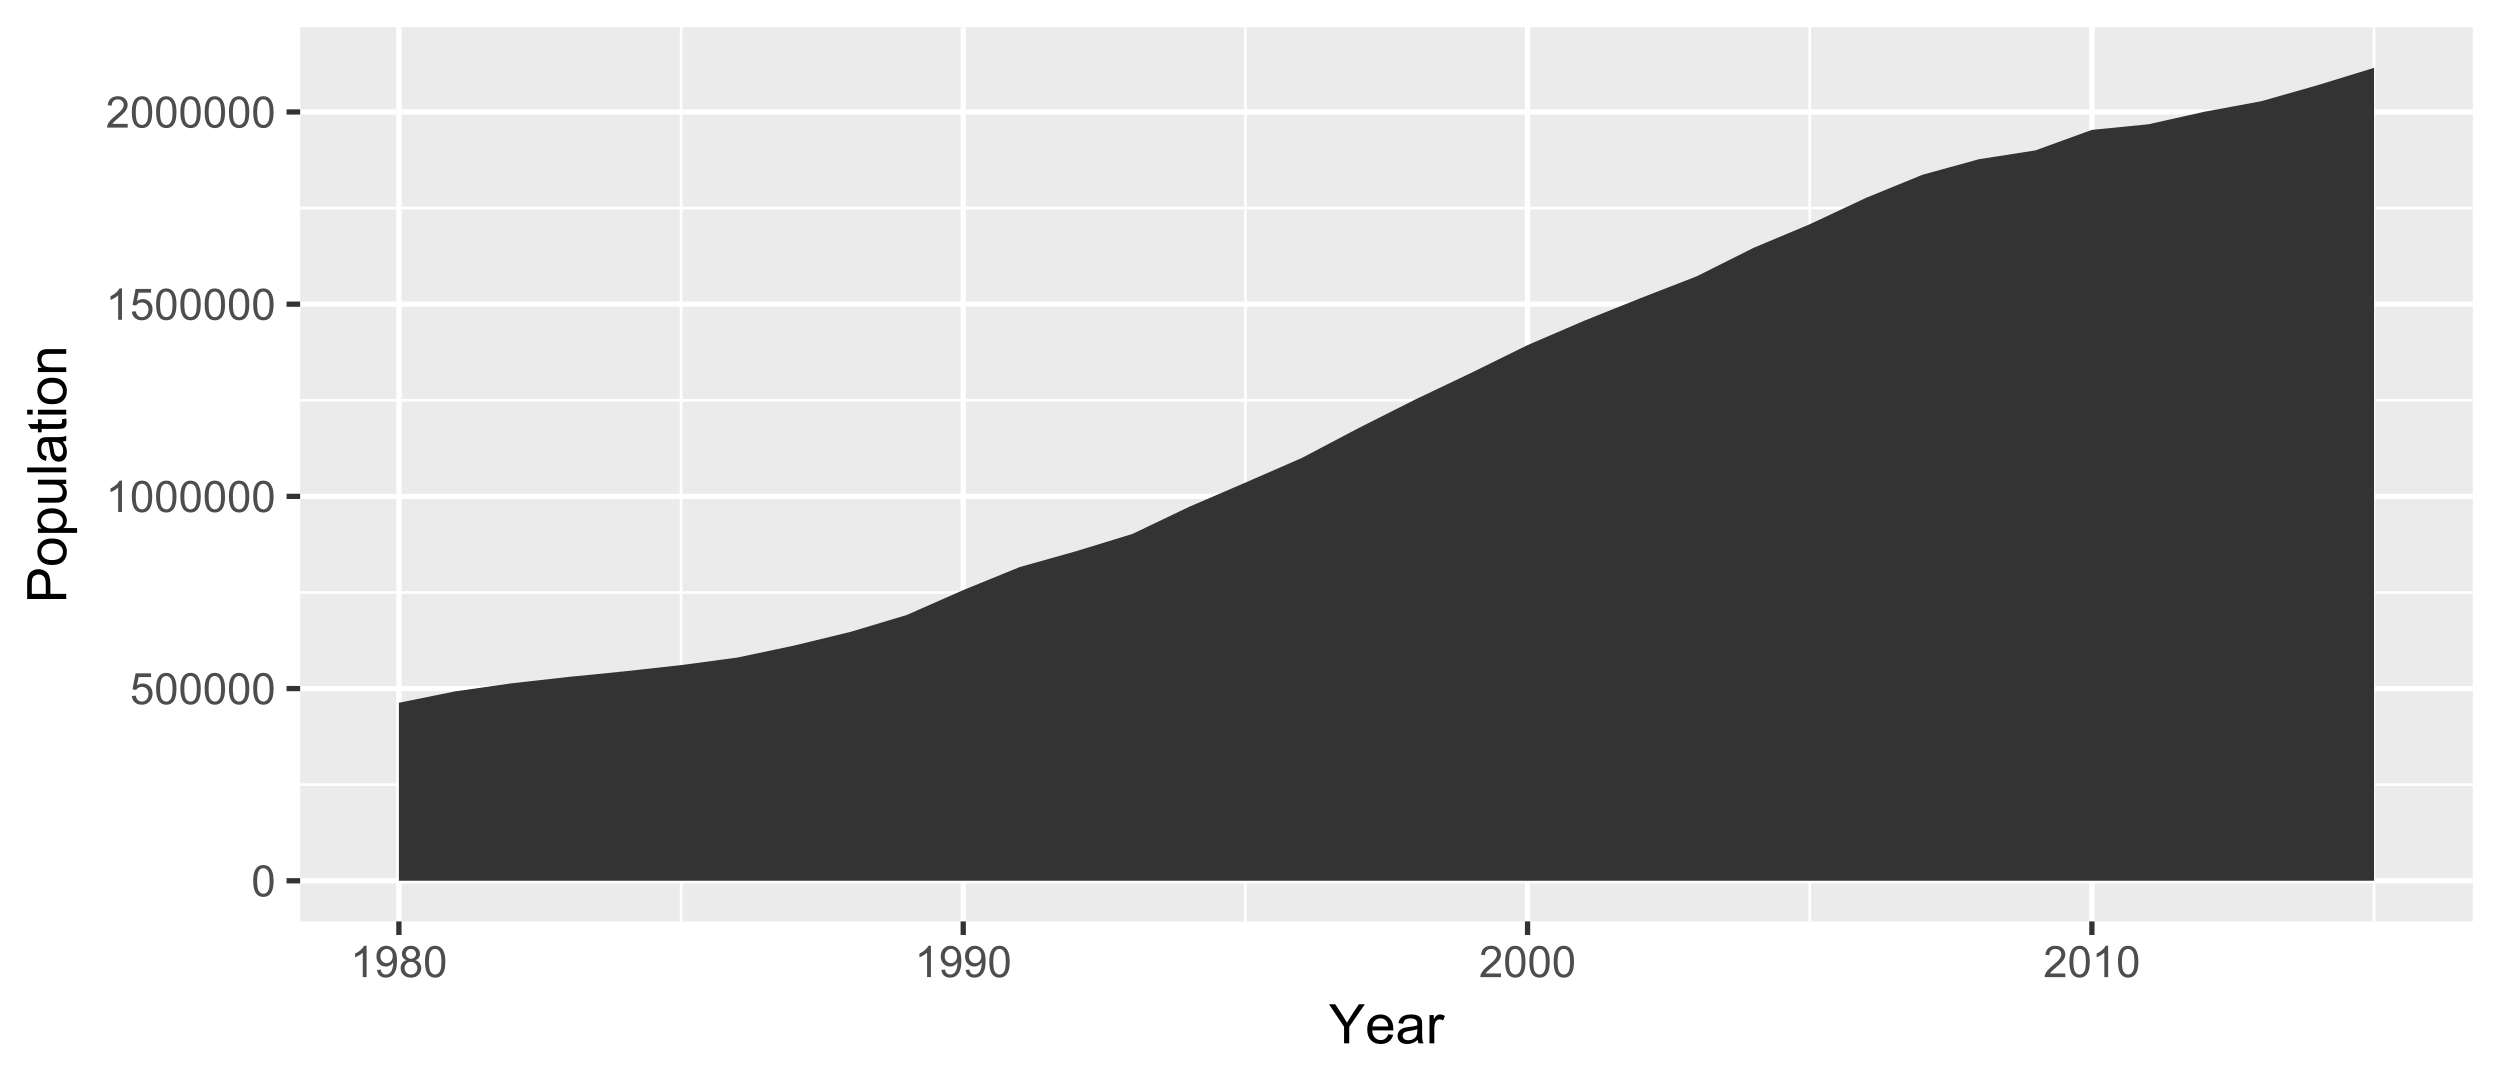
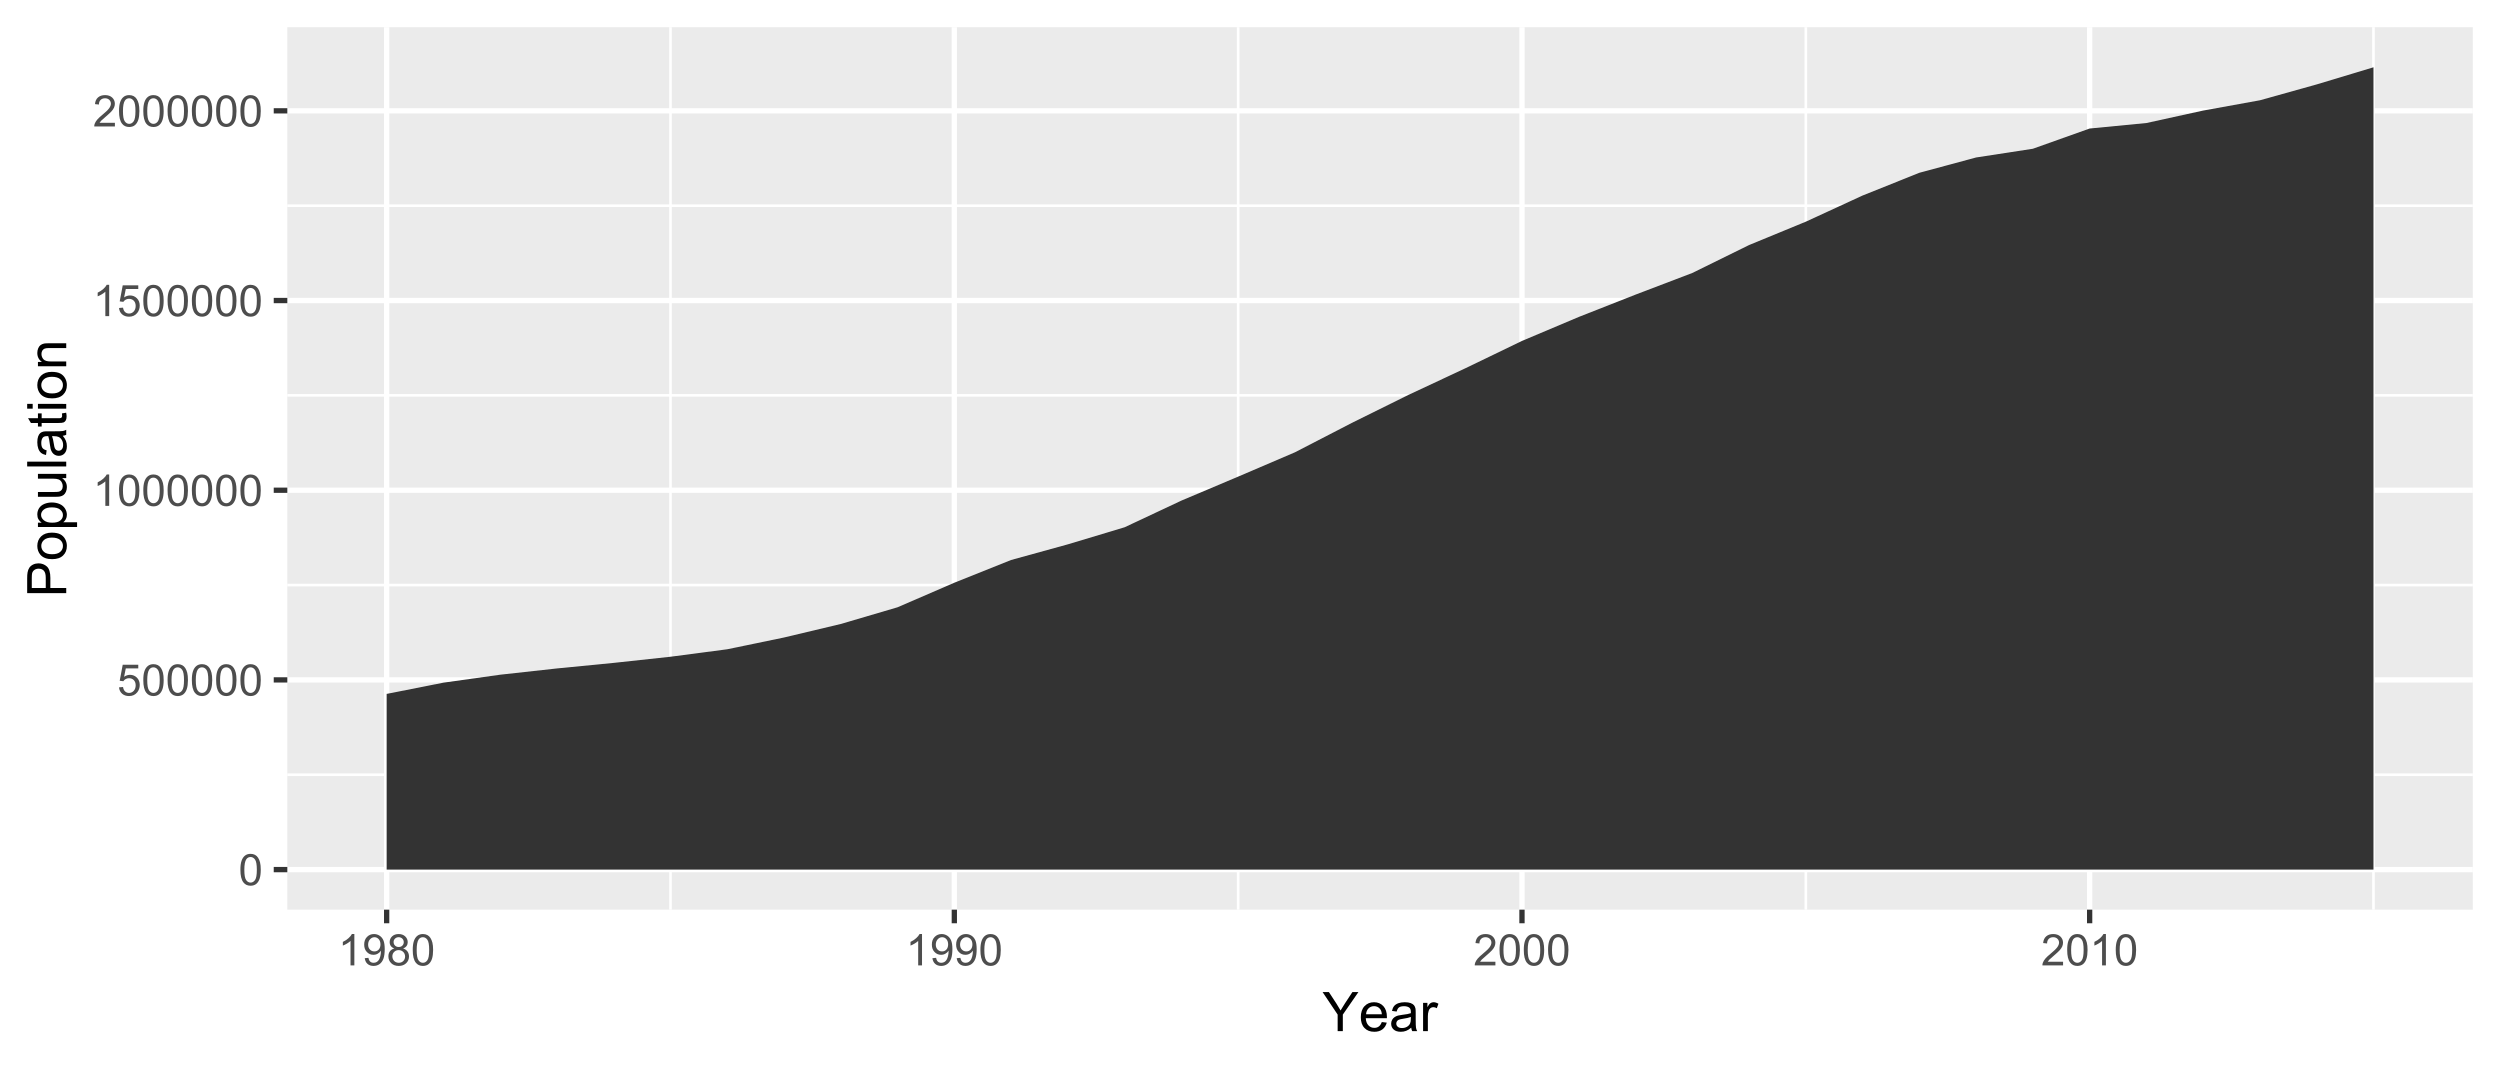
<svg xmlns="http://www.w3.org/2000/svg" xmlns:xlink="http://www.w3.org/1999/xlink" width="504pt" height="216pt" viewBox="0 0 504 216" version="1.1">
  <defs>
    <g>
      <symbol overflow="visible" id="glyph0-0">
+         <path style="stroke:none;" d="M 1.102 0 L 1.102 -5.5 L 5.5 -5.5 L 5.5 0 Z M 1.238 -0.137 L 5.363 -0.137 L 5.363 -5.363 L 1.238 -5.363 Z M 1.238 -0.137 " />
+       </symbol>
+       <symbol overflow="visible" id="glyph0-1">
        <path style="stroke:none;" d="M 0.367 -3.105 C 0.363 -3.848 0.438 -4.445 0.594 -4.902 C 0.742 -5.355 0.973 -5.707 1.277 -5.953 C 1.578 -6.199 1.957 -6.32 2.418 -6.324 C 2.754 -6.32 3.051 -6.254 3.309 -6.121 C 3.562 -5.984 3.773 -5.789 3.938 -5.531 C 4.102 -5.273 4.23 -4.961 4.328 -4.594 C 4.422 -4.227 4.469 -3.73 4.473 -3.105 C 4.469 -2.367 4.395 -1.77 4.242 -1.316 C 4.09 -0.859 3.863 -0.508 3.562 -0.262 C 3.258 -0.016 2.875 0.105 2.418 0.109 C 1.809 0.105 1.332 -0.109 0.988 -0.547 C 0.57 -1.066 0.363 -1.922 0.367 -3.105 Z M 1.16 -3.105 C 1.16 -2.07 1.281 -1.379 1.523 -1.039 C 1.766 -0.695 2.062 -0.527 2.418 -0.527 C 2.773 -0.527 3.074 -0.699 3.316 -1.043 C 3.559 -1.387 3.68 -2.074 3.68 -3.105 C 3.68 -4.145 3.559 -4.832 3.316 -5.172 C 3.074 -5.512 2.77 -5.684 2.41 -5.684 C 2.051 -5.684 1.77 -5.531 1.559 -5.234 C 1.293 -4.844 1.16 -4.137 1.16 -3.105 Z M 1.16 -3.105 " />
      </symbol>
-       <symbol overflow="visible" id="glyph0-1">
+       <symbol overflow="visible" id="glyph0-2">
        <path style="stroke:none;" d="M 0.367 -1.648 L 1.176 -1.719 C 1.234 -1.32 1.375 -1.023 1.594 -0.824 C 1.812 -0.625 2.078 -0.527 2.391 -0.527 C 2.762 -0.527 3.074 -0.668 3.336 -0.949 C 3.59 -1.23 3.719 -1.602 3.723 -2.066 C 3.719 -2.504 3.594 -2.852 3.348 -3.109 C 3.098 -3.363 2.773 -3.492 2.375 -3.492 C 2.125 -3.492 1.902 -3.434 1.703 -3.32 C 1.5 -3.207 1.344 -3.062 1.23 -2.883 L 0.504 -2.977 L 1.113 -6.215 L 4.246 -6.215 L 4.246 -5.473 L 1.73 -5.473 L 1.391 -3.781 C 1.766 -4.039 2.164 -4.172 2.582 -4.176 C 3.129 -4.172 3.594 -3.98 3.973 -3.605 C 4.352 -3.223 4.539 -2.734 4.543 -2.137 C 4.539 -1.562 4.375 -1.07 4.043 -0.656 C 3.637 -0.148 3.086 0.105 2.391 0.109 C 1.816 0.105 1.348 -0.051 0.984 -0.371 C 0.621 -0.691 0.414 -1.117 0.367 -1.648 Z M 0.367 -1.648 " />
      </symbol>
-       <symbol overflow="visible" id="glyph0-2">
+       <symbol overflow="visible" id="glyph0-3">
        <path style="stroke:none;" d="M 3.277 0 L 2.504 0 L 2.504 -4.93 C 2.316 -4.75 2.074 -4.574 1.773 -4.395 C 1.469 -4.215 1.195 -4.082 0.957 -3.996 L 0.957 -4.742 C 1.387 -4.941 1.766 -5.188 2.09 -5.48 C 2.414 -5.77 2.645 -6.051 2.781 -6.324 L 3.277 -6.324 Z M 3.277 0 " />
      </symbol>
-       <symbol overflow="visible" id="glyph0-3">
+       <symbol overflow="visible" id="glyph0-4">
        <path style="stroke:none;" d="M 4.43 -0.742 L 4.43 0 L 0.266 0 C 0.258 -0.188 0.289 -0.367 0.355 -0.539 C 0.461 -0.82 0.629 -1.098 0.863 -1.375 C 1.094 -1.648 1.434 -1.965 1.879 -2.328 C 2.562 -2.887 3.023 -3.332 3.266 -3.664 C 3.5 -3.988 3.621 -4.301 3.625 -4.594 C 3.621 -4.898 3.512 -5.156 3.297 -5.367 C 3.074 -5.578 2.789 -5.684 2.441 -5.684 C 2.066 -5.684 1.77 -5.57 1.547 -5.348 C 1.32 -5.125 1.207 -4.816 1.207 -4.422 L 0.414 -4.504 C 0.465 -5.094 0.668 -5.543 1.027 -5.855 C 1.379 -6.164 1.855 -6.32 2.457 -6.324 C 3.059 -6.32 3.539 -6.152 3.891 -5.82 C 4.242 -5.484 4.418 -5.07 4.422 -4.578 C 4.418 -4.32 4.367 -4.074 4.266 -3.832 C 4.164 -3.59 3.992 -3.332 3.754 -3.062 C 3.512 -2.793 3.113 -2.426 2.562 -1.957 C 2.094 -1.566 1.797 -1.301 1.664 -1.16 C 1.531 -1.02 1.422 -0.879 1.34 -0.742 Z M 4.43 -0.742 " />
      </symbol>
-       <symbol overflow="visible" id="glyph0-4">
+       <symbol overflow="visible" id="glyph0-5">
        <path style="stroke:none;" d="M 0.48 -1.457 L 1.227 -1.527 C 1.285 -1.172 1.406 -0.918 1.586 -0.762 C 1.762 -0.605 1.988 -0.527 2.27 -0.527 C 2.504 -0.527 2.715 -0.582 2.895 -0.691 C 3.074 -0.801 3.219 -0.945 3.336 -1.129 C 3.445 -1.309 3.543 -1.555 3.621 -1.863 C 3.699 -2.172 3.738 -2.484 3.738 -2.809 C 3.738 -2.84 3.734 -2.895 3.734 -2.965 C 3.578 -2.715 3.367 -2.512 3.102 -2.363 C 2.828 -2.207 2.539 -2.133 2.23 -2.137 C 1.707 -2.133 1.266 -2.32 0.906 -2.703 C 0.543 -3.078 0.363 -3.578 0.367 -4.199 C 0.363 -4.836 0.551 -5.348 0.93 -5.738 C 1.305 -6.125 1.777 -6.32 2.348 -6.324 C 2.754 -6.32 3.129 -6.211 3.469 -5.992 C 3.809 -5.77 4.066 -5.457 4.242 -5.051 C 4.418 -4.641 4.504 -4.047 4.508 -3.277 C 4.504 -2.469 4.418 -1.828 4.246 -1.355 C 4.07 -0.875 3.809 -0.512 3.465 -0.266 C 3.117 -0.016 2.715 0.105 2.25 0.109 C 1.758 0.105 1.355 -0.027 1.043 -0.301 C 0.73 -0.574 0.543 -0.961 0.48 -1.457 Z M 3.648 -4.238 C 3.645 -4.676 3.527 -5.027 3.293 -5.293 C 3.055 -5.551 2.77 -5.684 2.441 -5.684 C 2.094 -5.684 1.793 -5.543 1.543 -5.262 C 1.285 -4.98 1.16 -4.617 1.16 -4.172 C 1.16 -3.77 1.281 -3.441 1.523 -3.195 C 1.766 -2.941 2.062 -2.816 2.418 -2.82 C 2.773 -2.816 3.066 -2.941 3.301 -3.195 C 3.527 -3.441 3.645 -3.789 3.648 -4.238 Z M 3.648 -4.238 " />
      </symbol>
-       <symbol overflow="visible" id="glyph0-5">
+       <symbol overflow="visible" id="glyph0-6">
        <path style="stroke:none;" d="M 1.555 -3.418 C 1.23 -3.531 0.992 -3.699 0.84 -3.918 C 0.684 -4.133 0.609 -4.395 0.609 -4.699 C 0.609 -5.156 0.773 -5.539 1.102 -5.855 C 1.43 -6.164 1.867 -6.32 2.418 -6.324 C 2.969 -6.32 3.41 -6.16 3.746 -5.844 C 4.078 -5.523 4.246 -5.137 4.25 -4.68 C 4.246 -4.387 4.172 -4.133 4.02 -3.918 C 3.863 -3.699 3.629 -3.531 3.32 -3.418 C 3.707 -3.285 4 -3.082 4.203 -2.805 C 4.402 -2.52 4.504 -2.184 4.508 -1.801 C 4.504 -1.258 4.312 -0.805 3.934 -0.441 C 3.551 -0.074 3.051 0.105 2.434 0.109 C 1.809 0.105 1.309 -0.074 0.926 -0.441 C 0.543 -0.809 0.352 -1.27 0.355 -1.82 C 0.352 -2.23 0.457 -2.574 0.668 -2.852 C 0.875 -3.125 1.168 -3.312 1.555 -3.418 Z M 1.402 -4.727 C 1.398 -4.426 1.496 -4.184 1.688 -3.996 C 1.879 -3.805 2.129 -3.707 2.438 -3.711 C 2.734 -3.707 2.977 -3.801 3.168 -3.992 C 3.355 -4.176 3.449 -4.406 3.453 -4.684 C 3.449 -4.965 3.352 -5.203 3.16 -5.398 C 2.961 -5.586 2.719 -5.684 2.43 -5.688 C 2.129 -5.684 1.883 -5.59 1.691 -5.402 C 1.496 -5.215 1.398 -4.988 1.402 -4.727 Z M 1.152 -1.816 C 1.148 -1.598 1.199 -1.383 1.309 -1.176 C 1.41 -0.969 1.566 -0.809 1.773 -0.695 C 1.98 -0.582 2.203 -0.527 2.441 -0.527 C 2.809 -0.527 3.113 -0.645 3.355 -0.883 C 3.594 -1.121 3.715 -1.426 3.719 -1.793 C 3.715 -2.164 3.59 -2.469 3.344 -2.715 C 3.094 -2.957 2.785 -3.082 2.414 -3.082 C 2.051 -3.082 1.75 -2.961 1.512 -2.719 C 1.27 -2.477 1.148 -2.176 1.152 -1.816 Z M 1.152 -1.816 " />
      </symbol>
      <symbol overflow="visible" id="glyph1-0">
+         <path style="stroke:none;" d="M 1.375 0 L 1.375 -6.875 L 6.875 -6.875 L 6.875 0 Z M 1.547 -0.172 L 6.703 -0.172 L 6.703 -6.703 L 1.547 -6.703 Z M 1.547 -0.172 " />
+       </symbol>
+       <symbol overflow="visible" id="glyph1-1">
        <path style="stroke:none;" d="M 3.066 0 L 3.066 -3.336 L 0.031 -7.875 L 1.301 -7.875 L 2.852 -5.5 C 3.137 -5.055 3.402 -4.609 3.652 -4.168 C 3.887 -4.574 4.176 -5.039 4.512 -5.559 L 6.039 -7.875 L 7.25 -7.875 L 4.109 -3.336 L 4.109 0 Z M 3.066 0 " />
      </symbol>
-       <symbol overflow="visible" id="glyph1-1">
+       <symbol overflow="visible" id="glyph1-2">
        <path style="stroke:none;" d="M 4.629 -1.836 L 5.629 -1.715 C 5.469 -1.125 5.176 -0.672 4.75 -0.352 C 4.324 -0.031 3.781 0.129 3.121 0.129 C 2.281 0.129 1.617 -0.125 1.133 -0.641 C 0.641 -1.152 0.398 -1.875 0.402 -2.805 C 0.398 -3.762 0.645 -4.504 1.145 -5.035 C 1.637 -5.562 2.277 -5.828 3.066 -5.832 C 3.824 -5.828 4.449 -5.57 4.934 -5.051 C 5.418 -4.531 5.66 -3.801 5.66 -2.863 C 5.66 -2.805 5.656 -2.719 5.656 -2.605 L 1.402 -2.605 C 1.434 -1.977 1.613 -1.496 1.934 -1.164 C 2.25 -0.828 2.645 -0.66 3.125 -0.664 C 3.477 -0.66 3.781 -0.754 4.031 -0.945 C 4.281 -1.129 4.48 -1.426 4.629 -1.836 Z M 1.457 -3.398 L 4.641 -3.398 C 4.598 -3.879 4.473 -4.238 4.273 -4.48 C 3.961 -4.852 3.562 -5.039 3.078 -5.039 C 2.629 -5.039 2.258 -4.891 1.957 -4.594 C 1.652 -4.297 1.484 -3.898 1.457 -3.398 Z M 1.457 -3.398 " />
      </symbol>
-       <symbol overflow="visible" id="glyph1-2">
+       <symbol overflow="visible" id="glyph1-3">
        <path style="stroke:none;" d="M 4.445 -0.703 C 4.086 -0.398 3.742 -0.184 3.414 -0.059 C 3.082 0.066 2.727 0.129 2.348 0.129 C 1.719 0.129 1.238 -0.023 0.902 -0.328 C 0.566 -0.633 0.398 -1.023 0.398 -1.504 C 0.398 -1.781 0.461 -2.035 0.586 -2.27 C 0.711 -2.496 0.875 -2.684 1.086 -2.824 C 1.289 -2.965 1.523 -3.07 1.781 -3.141 C 1.969 -3.191 2.254 -3.238 2.641 -3.289 C 3.418 -3.375 3.992 -3.488 4.367 -3.621 C 4.367 -3.754 4.371 -3.836 4.371 -3.871 C 4.371 -4.266 4.277 -4.543 4.098 -4.703 C 3.848 -4.918 3.48 -5.027 2.996 -5.031 C 2.539 -5.027 2.203 -4.949 1.988 -4.793 C 1.77 -4.633 1.609 -4.352 1.508 -3.949 L 0.562 -4.078 C 0.648 -4.48 0.789 -4.805 0.988 -5.055 C 1.184 -5.301 1.469 -5.492 1.844 -5.629 C 2.215 -5.762 2.645 -5.828 3.137 -5.832 C 3.621 -5.828 4.02 -5.773 4.324 -5.66 C 4.629 -5.543 4.852 -5.398 4.996 -5.227 C 5.137 -5.055 5.238 -4.836 5.297 -4.57 C 5.328 -4.406 5.344 -4.109 5.344 -3.68 L 5.344 -2.391 C 5.344 -1.492 5.363 -0.922 5.406 -0.684 C 5.445 -0.445 5.527 -0.219 5.648 0 L 4.641 0 C 4.539 -0.199 4.473 -0.434 4.445 -0.703 Z M 4.367 -2.863 C 4.012 -2.719 3.488 -2.598 2.789 -2.496 C 2.391 -2.438 2.105 -2.371 1.941 -2.301 C 1.773 -2.227 1.648 -2.121 1.562 -1.988 C 1.473 -1.848 1.43 -1.695 1.43 -1.531 C 1.43 -1.27 1.527 -1.055 1.723 -0.887 C 1.918 -0.711 2.203 -0.625 2.578 -0.629 C 2.949 -0.625 3.277 -0.707 3.57 -0.871 C 3.859 -1.031 4.074 -1.254 4.211 -1.543 C 4.312 -1.754 4.363 -2.078 4.367 -2.508 Z M 4.367 -2.863 " />
      </symbol>
-       <symbol overflow="visible" id="glyph1-3">
+       <symbol overflow="visible" id="glyph1-4">
        <path style="stroke:none;" d="M 0.715 0 L 0.715 -5.703 L 1.586 -5.703 L 1.586 -4.84 C 1.805 -5.242 2.008 -5.508 2.199 -5.637 C 2.383 -5.766 2.59 -5.828 2.82 -5.832 C 3.141 -5.828 3.473 -5.727 3.812 -5.523 L 3.48 -4.625 C 3.242 -4.762 3.004 -4.832 2.773 -4.836 C 2.555 -4.832 2.363 -4.77 2.199 -4.645 C 2.027 -4.516 1.91 -4.34 1.844 -4.113 C 1.73 -3.77 1.676 -3.391 1.68 -2.984 L 1.68 0 Z M 0.715 0 " />
      </symbol>
      <symbol overflow="visible" id="glyph2-0">
+         <path style="stroke:none;" d="M 0 -1.375 L -6.875 -1.375 L -6.875 -6.875 L 0 -6.875 Z M -0.172 -1.547 L -0.172 -6.703 L -6.703 -6.703 L -6.703 -1.547 Z M -0.172 -1.547 " />
+       </symbol>
+       <symbol overflow="visible" id="glyph2-1">
        <path style="stroke:none;" d="M 0 -0.848 L -7.875 -0.848 L -7.875 -3.82 C -7.875 -4.34 -7.848 -4.738 -7.797 -5.016 C -7.73 -5.402 -7.609 -5.727 -7.43 -5.988 C -7.25 -6.25 -6.996 -6.461 -6.672 -6.621 C -6.344 -6.777 -5.984 -6.855 -5.598 -6.859 C -4.926 -6.855 -4.359 -6.641 -3.895 -6.219 C -3.43 -5.789 -3.199 -5.02 -3.199 -3.91 L -3.203 -1.891 L 0 -1.891 Z M -4.129 -1.891 L -4.129 -3.926 C -4.125 -4.598 -4.25 -5.074 -4.504 -5.359 C -4.754 -5.641 -5.105 -5.781 -5.562 -5.785 C -5.891 -5.781 -6.176 -5.699 -6.41 -5.535 C -6.645 -5.367 -6.797 -5.148 -6.875 -4.875 C -6.918 -4.699 -6.941 -4.375 -6.945 -3.906 L -6.945 -1.891 Z M -4.129 -1.891 " />
      </symbol>
-       <symbol overflow="visible" id="glyph2-1">
+       <symbol overflow="visible" id="glyph2-2">
        <path style="stroke:none;" d="M -2.852 -0.367 C -3.906 -0.363 -4.688 -0.656 -5.199 -1.246 C -5.617 -1.734 -5.828 -2.332 -5.832 -3.039 C -5.828 -3.82 -5.574 -4.461 -5.062 -4.961 C -4.547 -5.457 -3.836 -5.707 -2.934 -5.711 C -2.195 -5.707 -1.617 -5.598 -1.199 -5.379 C -0.777 -5.156 -0.449 -4.832 -0.219 -4.414 C 0.016 -3.992 0.129 -3.535 0.129 -3.039 C 0.129 -2.238 -0.125 -1.594 -0.637 -1.105 C -1.148 -0.609 -1.887 -0.363 -2.852 -0.367 Z M -2.852 -1.359 C -2.121 -1.359 -1.574 -1.516 -1.211 -1.836 C -0.844 -2.152 -0.66 -2.555 -0.664 -3.039 C -0.66 -3.516 -0.844 -3.914 -1.211 -4.234 C -1.574 -4.551 -2.133 -4.711 -2.883 -4.715 C -3.586 -4.711 -4.117 -4.551 -4.484 -4.234 C -4.844 -3.91 -5.027 -3.512 -5.031 -3.039 C -5.027 -2.555 -4.848 -2.152 -4.488 -1.836 C -4.129 -1.516 -3.582 -1.359 -2.852 -1.359 Z M -2.852 -1.359 " />
      </symbol>
-       <symbol overflow="visible" id="glyph2-2">
+       <symbol overflow="visible" id="glyph2-3">
        <path style="stroke:none;" d="M 2.188 -0.727 L -5.703 -0.727 L -5.703 -1.605 L -4.961 -1.605 C -5.25 -1.812 -5.469 -2.047 -5.613 -2.309 C -5.758 -2.57 -5.828 -2.887 -5.832 -3.262 C -5.828 -3.746 -5.703 -4.176 -5.457 -4.551 C -5.203 -4.922 -4.852 -5.203 -4.395 -5.391 C -3.938 -5.578 -3.438 -5.672 -2.895 -5.676 C -2.309 -5.672 -1.781 -5.566 -1.316 -5.359 C -0.848 -5.148 -0.488 -4.844 -0.242 -4.449 C 0.008 -4.047 0.129 -3.629 0.129 -3.191 C 0.129 -2.867 0.062 -2.578 -0.074 -2.32 C -0.207 -2.062 -0.379 -1.852 -0.59 -1.691 L 2.188 -1.691 Z M -2.82 -1.602 C -2.082 -1.598 -1.539 -1.746 -1.191 -2.047 C -0.836 -2.34 -0.66 -2.699 -0.664 -3.125 C -0.66 -3.551 -0.844 -3.918 -1.211 -4.227 C -1.574 -4.531 -2.137 -4.688 -2.898 -4.688 C -3.625 -4.688 -4.168 -4.535 -4.531 -4.238 C -4.891 -3.938 -5.074 -3.582 -5.074 -3.168 C -5.074 -2.754 -4.879 -2.391 -4.496 -2.074 C -4.109 -1.758 -3.551 -1.598 -2.82 -1.602 Z M -2.82 -1.602 " />
      </symbol>
-       <symbol overflow="visible" id="glyph2-3">
+       <symbol overflow="visible" id="glyph2-4">
        <path style="stroke:none;" d="M 0 -4.465 L -0.836 -4.465 C -0.191 -4.02 0.129 -3.414 0.129 -2.652 C 0.129 -2.312 0.066 -2 -0.062 -1.711 C -0.191 -1.418 -0.355 -1.199 -0.551 -1.059 C -0.746 -0.914 -0.984 -0.816 -1.266 -0.762 C -1.453 -0.723 -1.754 -0.703 -2.172 -0.703 L -5.703 -0.703 L -5.703 -1.672 L -2.539 -1.672 C -2.031 -1.668 -1.691 -1.688 -1.52 -1.73 C -1.262 -1.785 -1.062 -1.914 -0.918 -2.113 C -0.773 -2.309 -0.703 -2.555 -0.703 -2.848 C -0.703 -3.137 -0.777 -3.406 -0.926 -3.66 C -1.074 -3.914 -1.273 -4.094 -1.531 -4.199 C -1.785 -4.305 -2.16 -4.359 -2.648 -4.359 L -5.703 -4.359 L -5.703 -5.328 L 0 -5.328 Z M 0 -4.465 " />
      </symbol>
-       <symbol overflow="visible" id="glyph2-4">
+       <symbol overflow="visible" id="glyph2-5">
        <path style="stroke:none;" d="M 0 -0.703 L -7.875 -0.703 L -7.875 -1.672 L 0 -1.672 Z M 0 -0.703 " />
      </symbol>
-       <symbol overflow="visible" id="glyph2-5">
+       <symbol overflow="visible" id="glyph2-6">
        <path style="stroke:none;" d="M -0.703 -4.445 C -0.398 -4.086 -0.184 -3.742 -0.059 -3.414 C 0.066 -3.082 0.129 -2.727 0.129 -2.348 C 0.129 -1.719 -0.023 -1.238 -0.328 -0.902 C -0.633 -0.566 -1.023 -0.398 -1.504 -0.398 C -1.781 -0.398 -2.035 -0.461 -2.27 -0.586 C -2.496 -0.711 -2.684 -0.875 -2.824 -1.086 C -2.965 -1.289 -3.07 -1.523 -3.141 -1.785 C -3.191 -1.969 -3.238 -2.254 -3.289 -2.641 C -3.375 -3.418 -3.488 -3.992 -3.621 -4.367 C -3.754 -4.367 -3.836 -4.371 -3.871 -4.371 C -4.266 -4.371 -4.543 -4.277 -4.703 -4.098 C -4.918 -3.848 -5.027 -3.48 -5.031 -2.996 C -5.027 -2.539 -4.949 -2.203 -4.793 -1.988 C -4.633 -1.77 -4.352 -1.609 -3.949 -1.508 L -4.078 -0.562 C -4.48 -0.648 -4.805 -0.789 -5.055 -0.988 C -5.301 -1.184 -5.492 -1.469 -5.629 -1.844 C -5.762 -2.215 -5.828 -2.645 -5.832 -3.137 C -5.828 -3.621 -5.773 -4.02 -5.66 -4.324 C -5.543 -4.629 -5.398 -4.852 -5.227 -4.996 C -5.055 -5.137 -4.836 -5.238 -4.57 -5.297 C -4.406 -5.328 -4.109 -5.344 -3.68 -5.344 L -2.391 -5.344 C -1.492 -5.344 -0.922 -5.363 -0.684 -5.406 C -0.445 -5.445 -0.219 -5.527 0 -5.648 L 0 -4.641 C -0.199 -4.539 -0.434 -4.473 -0.703 -4.445 Z M -2.863 -4.367 C -2.719 -4.012 -2.598 -3.488 -2.496 -2.789 C -2.438 -2.391 -2.371 -2.109 -2.301 -1.945 C -2.227 -1.781 -2.121 -1.652 -1.988 -1.562 C -1.848 -1.473 -1.695 -1.43 -1.531 -1.43 C -1.27 -1.43 -1.055 -1.527 -0.887 -1.723 C -0.711 -1.918 -0.625 -2.203 -0.629 -2.578 C -0.625 -2.949 -0.707 -3.277 -0.871 -3.57 C -1.031 -3.859 -1.254 -4.074 -1.543 -4.211 C -1.754 -4.312 -2.078 -4.363 -2.508 -4.367 Z M -2.863 -4.367 " />
      </symbol>
-       <symbol overflow="visible" id="glyph2-6">
+       <symbol overflow="visible" id="glyph2-7">
        <path style="stroke:none;" d="M -0.863 -2.836 L -0.012 -2.977 C 0.043 -2.703 0.07 -2.457 0.074 -2.246 C 0.07 -1.891 0.02 -1.621 -0.09 -1.43 C -0.199 -1.234 -0.348 -1.098 -0.527 -1.02 C -0.707 -0.941 -1.086 -0.902 -1.672 -0.902 L -4.953 -0.902 L -4.953 -0.195 L -5.703 -0.195 L -5.703 -0.902 L -7.117 -0.902 L -7.695 -1.863 L -5.703 -1.863 L -5.703 -2.836 L -4.953 -2.836 L -4.953 -1.863 L -1.617 -1.863 C -1.34 -1.863 -1.16 -1.879 -1.082 -1.914 C -1 -1.945 -0.938 -2 -0.895 -2.078 C -0.848 -2.152 -0.824 -2.262 -0.828 -2.41 C -0.824 -2.516 -0.836 -2.66 -0.863 -2.836 Z M -0.863 -2.836 " />
      </symbol>
-       <symbol overflow="visible" id="glyph2-7">
+       <symbol overflow="visible" id="glyph2-8">
        <path style="stroke:none;" d="M -6.762 -0.73 L -7.875 -0.73 L -7.875 -1.699 L -6.762 -1.699 Z M 0 -0.73 L -5.703 -0.73 L -5.703 -1.699 L 0 -1.695 Z M 0 -0.73 " />
      </symbol>
-       <symbol overflow="visible" id="glyph2-8">
+       <symbol overflow="visible" id="glyph2-9">
        <path style="stroke:none;" d="M 0 -0.727 L -5.703 -0.727 L -5.703 -1.594 L -4.895 -1.594 C -5.516 -2.012 -5.828 -2.617 -5.832 -3.41 C -5.828 -3.754 -5.766 -4.066 -5.645 -4.355 C -5.52 -4.641 -5.359 -4.859 -5.16 -5.004 C -4.957 -5.145 -4.719 -5.242 -4.445 -5.305 C -4.266 -5.336 -3.953 -5.355 -3.508 -5.359 L 0 -5.359 L 0 -4.395 L -3.469 -4.395 C -3.863 -4.395 -4.156 -4.355 -4.352 -4.281 C -4.543 -4.203 -4.699 -4.07 -4.82 -3.879 C -4.934 -3.688 -4.992 -3.461 -4.996 -3.207 C -4.992 -2.793 -4.859 -2.438 -4.602 -2.141 C -4.336 -1.836 -3.844 -1.688 -3.117 -1.691 L 0 -1.691 Z M 0 -0.727 " />
      </symbol>
    </g>
    <clipPath id="clip1">
-       <path d="M 60.508 5.48 L 499.52 5.48 L 499.52 186.758 L 60.508 186.758 Z M 60.508 5.48 " />
+       <path d="M 57.922 5.48 L 499 5.48 L 499 184 L 57.922 184 Z M 57.922 5.48 " />
+     </clipPath>
+     <clipPath id="clip2">
+       <path d="M 57.922 155 L 499 155 L 499 157 L 57.922 157 Z M 57.922 155 " />
+     </clipPath>
+     <clipPath id="clip3">
+       <path d="M 57.922 117 L 499 117 L 499 119 L 57.922 119 Z M 57.922 117 " />
+     </clipPath>
+     <clipPath id="clip4">
+       <path d="M 57.922 79 L 499 79 L 499 80 L 57.922 80 Z M 57.922 79 " />
+     </clipPath>
+     <clipPath id="clip5">
+       <path d="M 57.922 41 L 499 41 L 499 42 L 57.922 42 Z M 57.922 41 " />
+     </clipPath>
+     <clipPath id="clip6">
+       <path d="M 134 5.48 L 136 5.48 L 136 184 L 134 184 Z M 134 5.48 " />
+     </clipPath>
+     <clipPath id="clip7">
+       <path d="M 249 5.48 L 250 5.48 L 250 184 L 249 184 Z M 249 5.48 " />
+     </clipPath>
+     <clipPath id="clip8">
+       <path d="M 363 5.48 L 365 5.48 L 365 184 L 363 184 Z M 363 5.48 " />
+     </clipPath>
+     <clipPath id="clip9">
+       <path d="M 478 5.48 L 479 5.48 L 479 184 L 478 184 Z M 478 5.48 " />
+     </clipPath>
+     <clipPath id="clip10">
+       <path d="M 57.922 174 L 499.52 174 L 499.52 176 L 57.922 176 Z M 57.922 174 " />
+     </clipPath>
+     <clipPath id="clip11">
+       <path d="M 57.922 136 L 499.52 136 L 499.52 138 L 57.922 138 Z M 57.922 136 " />
+     </clipPath>
+     <clipPath id="clip12">
+       <path d="M 57.922 98 L 499.52 98 L 499.52 100 L 57.922 100 Z M 57.922 98 " />
+     </clipPath>
+     <clipPath id="clip13">
+       <path d="M 57.922 60 L 499.52 60 L 499.52 62 L 57.922 62 Z M 57.922 60 " />
+     </clipPath>
+     <clipPath id="clip14">
+       <path d="M 57.922 21 L 499.52 21 L 499.52 23 L 57.922 23 Z M 57.922 21 " />
+     </clipPath>
+     <clipPath id="clip15">
+       <path d="M 77 5.48 L 79 5.48 L 79 184 L 77 184 Z M 77 5.48 " />
+     </clipPath>
+     <clipPath id="clip16">
+       <path d="M 191 5.48 L 193 5.48 L 193 184 L 191 184 Z M 191 5.48 " />
+     </clipPath>
+     <clipPath id="clip17">
+       <path d="M 306 5.48 L 308 5.48 L 308 184 L 306 184 Z M 306 5.48 " />
+     </clipPath>
+     <clipPath id="clip18">
+       <path d="M 420 5.48 L 422 5.48 L 422 184 L 420 184 Z M 420 5.48 " />
    </clipPath>
  </defs>
  <g id="surface6">
    <rect x="0" y="0" width="504" height="216" style="fill:rgb(100%,100%,100%);fill-opacity:1;stroke:none;" />
    <rect x="0" y="0" width="504" height="216" style="fill:rgb(100%,100%,100%);fill-opacity:1;stroke:none;" />
    <path style="fill:none;stroke-width:1.067;stroke-linecap:round;stroke-linejoin:round;stroke:rgb(100%,100%,100%);stroke-opacity:1;stroke-miterlimit:10;" d="M 0 216 L 504 216 L 504 0 L 0 0 Z M 0 216 " />
    <g clip-path="url(#clip1)" clip-rule="nonzero">
-       <path style=" stroke:none;fill-rule:nonzero;fill:rgb(92.157%,92.157%,92.157%);fill-opacity:1;" d="M 60.508 185.758 L 498.52 185.758 L 498.52 5.48 L 60.508 5.48 Z M 60.508 185.758 " />
-       <path style="fill:none;stroke-width:0.533;stroke-linecap:butt;stroke-linejoin:round;stroke:rgb(100%,100%,100%);stroke-opacity:1;stroke-miterlimit:10;" d="M 60.508 158.188 L 498.52 158.188 " />
-       <path style="fill:none;stroke-width:0.533;stroke-linecap:butt;stroke-linejoin:round;stroke:rgb(100%,100%,100%);stroke-opacity:1;stroke-miterlimit:10;" d="M 60.508 119.441 L 498.52 119.441 " />
-       <path style="fill:none;stroke-width:0.533;stroke-linecap:butt;stroke-linejoin:round;stroke:rgb(100%,100%,100%);stroke-opacity:1;stroke-miterlimit:10;" d="M 60.508 80.691 L 498.52 80.691 " />
-       <path style="fill:none;stroke-width:0.533;stroke-linecap:butt;stroke-linejoin:round;stroke:rgb(100%,100%,100%);stroke-opacity:1;stroke-miterlimit:10;" d="M 60.508 41.945 L 498.52 41.945 " />
-       <path style="fill:none;stroke-width:0.533;stroke-linecap:butt;stroke-linejoin:round;stroke:rgb(100%,100%,100%);stroke-opacity:1;stroke-miterlimit:10;" d="M 137.301 185.758 L 137.301 5.48 " />
-       <path style="fill:none;stroke-width:0.533;stroke-linecap:butt;stroke-linejoin:round;stroke:rgb(100%,100%,100%);stroke-opacity:1;stroke-miterlimit:10;" d="M 251.07 185.758 L 251.07 5.48 " />
-       <path style="fill:none;stroke-width:0.533;stroke-linecap:butt;stroke-linejoin:round;stroke:rgb(100%,100%,100%);stroke-opacity:1;stroke-miterlimit:10;" d="M 364.84 185.758 L 364.84 5.48 " />
-       <path style="fill:none;stroke-width:0.533;stroke-linecap:butt;stroke-linejoin:round;stroke:rgb(100%,100%,100%);stroke-opacity:1;stroke-miterlimit:10;" d="M 478.609 185.758 L 478.609 5.48 " />
-       <path style="fill:none;stroke-width:1.067;stroke-linecap:butt;stroke-linejoin:round;stroke:rgb(100%,100%,100%);stroke-opacity:1;stroke-miterlimit:10;" d="M 60.508 177.562 L 498.52 177.562 " />
-       <path style="fill:none;stroke-width:1.067;stroke-linecap:butt;stroke-linejoin:round;stroke:rgb(100%,100%,100%);stroke-opacity:1;stroke-miterlimit:10;" d="M 60.508 138.812 L 498.52 138.812 " />
-       <path style="fill:none;stroke-width:1.067;stroke-linecap:butt;stroke-linejoin:round;stroke:rgb(100%,100%,100%);stroke-opacity:1;stroke-miterlimit:10;" d="M 60.508 100.066 L 498.52 100.066 " />
-       <path style="fill:none;stroke-width:1.067;stroke-linecap:butt;stroke-linejoin:round;stroke:rgb(100%,100%,100%);stroke-opacity:1;stroke-miterlimit:10;" d="M 60.508 61.316 L 498.52 61.316 " />
-       <path style="fill:none;stroke-width:1.067;stroke-linecap:butt;stroke-linejoin:round;stroke:rgb(100%,100%,100%);stroke-opacity:1;stroke-miterlimit:10;" d="M 60.508 22.57 L 498.52 22.57 " />
-       <path style="fill:none;stroke-width:1.067;stroke-linecap:butt;stroke-linejoin:round;stroke:rgb(100%,100%,100%);stroke-opacity:1;stroke-miterlimit:10;" d="M 80.418 185.758 L 80.418 5.48 " />
-       <path style="fill:none;stroke-width:1.067;stroke-linecap:butt;stroke-linejoin:round;stroke:rgb(100%,100%,100%);stroke-opacity:1;stroke-miterlimit:10;" d="M 194.188 185.758 L 194.188 5.48 " />
-       <path style="fill:none;stroke-width:1.067;stroke-linecap:butt;stroke-linejoin:round;stroke:rgb(100%,100%,100%);stroke-opacity:1;stroke-miterlimit:10;" d="M 307.957 185.758 L 307.957 5.48 " />
-       <path style="fill:none;stroke-width:1.067;stroke-linecap:butt;stroke-linejoin:round;stroke:rgb(100%,100%,100%);stroke-opacity:1;stroke-miterlimit:10;" d="M 421.727 185.758 L 421.727 5.48 " />
-       <path style=" stroke:none;fill-rule:nonzero;fill:rgb(20%,20%,20%);fill-opacity:1;" d="M 80.418 141.676 L 91.793 139.375 L 103.172 137.75 L 114.547 136.473 L 125.926 135.336 L 137.301 134.082 L 148.68 132.555 L 160.055 130.152 L 171.434 127.391 L 182.809 123.977 L 194.188 118.961 L 205.562 114.32 L 216.941 111.121 L 228.316 107.633 L 239.695 102.188 L 251.07 97.289 L 262.449 92.324 L 273.824 86.332 L 285.203 80.594 L 296.578 75.172 L 307.957 69.57 L 319.332 64.676 L 330.711 60.113 L 342.086 55.691 L 353.465 49.984 L 364.84 45.211 L 376.219 39.871 L 387.594 35.223 L 398.973 32.094 L 410.348 30.316 L 421.727 26.18 L 433.102 25.055 L 444.48 22.512 L 455.855 20.41 L 467.234 17.172 L 478.609 13.676 L 478.609 177.562 L 80.418 177.562 Z M 80.418 141.676 " />
-     </g>
-     <g style="fill:rgb(30.196%,30.196%,30.196%);fill-opacity:1;">
-       <use xlink:href="#glyph0-0" x="50.68" y="180.711" />
-     </g>
-     <g style="fill:rgb(30.196%,30.196%,30.196%);fill-opacity:1;">
-       <use xlink:href="#glyph0-1" x="26.211" y="141.965" />
-       <use xlink:href="#glyph0-0" x="31.105" y="141.965" />
-       <use xlink:href="#glyph0-0" x="35.999" y="141.965" />
-       <use xlink:href="#glyph0-0" x="40.893" y="141.965" />
-       <use xlink:href="#glyph0-0" x="45.788" y="141.965" />
-       <use xlink:href="#glyph0-0" x="50.682" y="141.965" />
-     </g>
-     <g style="fill:rgb(30.196%,30.196%,30.196%);fill-opacity:1;">
-       <use xlink:href="#glyph0-2" x="21.316" y="103.215" />
-       <use xlink:href="#glyph0-0" x="26.211" y="103.215" />
-       <use xlink:href="#glyph0-0" x="31.105" y="103.215" />
-       <use xlink:href="#glyph0-0" x="35.999" y="103.215" />
-       <use xlink:href="#glyph0-0" x="40.893" y="103.215" />
-       <use xlink:href="#glyph0-0" x="45.787" y="103.215" />
-       <use xlink:href="#glyph0-0" x="50.681" y="103.215" />
-     </g>
-     <g style="fill:rgb(30.196%,30.196%,30.196%);fill-opacity:1;">
-       <use xlink:href="#glyph0-2" x="21.316" y="64.469" />
-       <use xlink:href="#glyph0-1" x="26.211" y="64.469" />
-       <use xlink:href="#glyph0-0" x="31.105" y="64.469" />
-       <use xlink:href="#glyph0-0" x="35.999" y="64.469" />
-       <use xlink:href="#glyph0-0" x="40.893" y="64.469" />
-       <use xlink:href="#glyph0-0" x="45.787" y="64.469" />
-       <use xlink:href="#glyph0-0" x="50.681" y="64.469" />
-     </g>
-     <g style="fill:rgb(30.196%,30.196%,30.196%);fill-opacity:1;">
-       <use xlink:href="#glyph0-3" x="21.316" y="25.719" />
-       <use xlink:href="#glyph0-0" x="26.211" y="25.719" />
-       <use xlink:href="#glyph0-0" x="31.105" y="25.719" />
-       <use xlink:href="#glyph0-0" x="35.999" y="25.719" />
-       <use xlink:href="#glyph0-0" x="40.893" y="25.719" />
-       <use xlink:href="#glyph0-0" x="45.787" y="25.719" />
-       <use xlink:href="#glyph0-0" x="50.681" y="25.719" />
-     </g>
-     <path style="fill:none;stroke-width:1.067;stroke-linecap:butt;stroke-linejoin:round;stroke:rgb(20%,20%,20%);stroke-opacity:1;stroke-miterlimit:10;" d="M 57.77 177.562 L 60.508 177.562 " />
-     <path style="fill:none;stroke-width:1.067;stroke-linecap:butt;stroke-linejoin:round;stroke:rgb(20%,20%,20%);stroke-opacity:1;stroke-miterlimit:10;" d="M 57.77 138.812 L 60.508 138.812 " />
-     <path style="fill:none;stroke-width:1.067;stroke-linecap:butt;stroke-linejoin:round;stroke:rgb(20%,20%,20%);stroke-opacity:1;stroke-miterlimit:10;" d="M 57.77 100.066 L 60.508 100.066 " />
-     <path style="fill:none;stroke-width:1.067;stroke-linecap:butt;stroke-linejoin:round;stroke:rgb(20%,20%,20%);stroke-opacity:1;stroke-miterlimit:10;" d="M 57.77 61.316 L 60.508 61.316 " />
-     <path style="fill:none;stroke-width:1.067;stroke-linecap:butt;stroke-linejoin:round;stroke:rgb(20%,20%,20%);stroke-opacity:1;stroke-miterlimit:10;" d="M 57.77 22.57 L 60.508 22.57 " />
-     <path style="fill:none;stroke-width:1.067;stroke-linecap:butt;stroke-linejoin:round;stroke:rgb(20%,20%,20%);stroke-opacity:1;stroke-miterlimit:10;" d="M 80.418 188.496 L 80.418 185.758 " />
-     <path style="fill:none;stroke-width:1.067;stroke-linecap:butt;stroke-linejoin:round;stroke:rgb(20%,20%,20%);stroke-opacity:1;stroke-miterlimit:10;" d="M 194.188 188.496 L 194.188 185.758 " />
-     <path style="fill:none;stroke-width:1.067;stroke-linecap:butt;stroke-linejoin:round;stroke:rgb(20%,20%,20%);stroke-opacity:1;stroke-miterlimit:10;" d="M 307.957 188.496 L 307.957 185.758 " />
-     <path style="fill:none;stroke-width:1.067;stroke-linecap:butt;stroke-linejoin:round;stroke:rgb(20%,20%,20%);stroke-opacity:1;stroke-miterlimit:10;" d="M 421.727 188.496 L 421.727 185.758 " />
-     <g style="fill:rgb(30.196%,30.196%,30.196%);fill-opacity:1;">
-       <use xlink:href="#glyph0-2" x="70.629" y="196.988" />
-       <use xlink:href="#glyph0-4" x="75.523" y="196.988" />
-       <use xlink:href="#glyph0-5" x="80.417" y="196.988" />
-       <use xlink:href="#glyph0-0" x="85.311" y="196.988" />
-     </g>
-     <g style="fill:rgb(30.196%,30.196%,30.196%);fill-opacity:1;">
-       <use xlink:href="#glyph0-2" x="184.398" y="196.988" />
-       <use xlink:href="#glyph0-4" x="189.293" y="196.988" />
-       <use xlink:href="#glyph0-4" x="194.187" y="196.988" />
-       <use xlink:href="#glyph0-0" x="199.081" y="196.988" />
-     </g>
-     <g style="fill:rgb(30.196%,30.196%,30.196%);fill-opacity:1;">
-       <use xlink:href="#glyph0-3" x="298.168" y="196.988" />
-       <use xlink:href="#glyph0-0" x="303.062" y="196.988" />
-       <use xlink:href="#glyph0-0" x="307.956" y="196.988" />
-       <use xlink:href="#glyph0-0" x="312.85" y="196.988" />
-     </g>
-     <g style="fill:rgb(30.196%,30.196%,30.196%);fill-opacity:1;">
-       <use xlink:href="#glyph0-3" x="411.938" y="196.988" />
-       <use xlink:href="#glyph0-0" x="416.832" y="196.988" />
-       <use xlink:href="#glyph0-2" x="421.726" y="196.988" />
-       <use xlink:href="#glyph0-0" x="426.62" y="196.988" />
+       <path style=" stroke:none;fill-rule:nonzero;fill:rgb(92.157%,92.157%,92.157%);fill-opacity:1;" d="M 57.922 183.395 L 498.52 183.395 L 498.52 5.477 L 57.922 5.477 Z M 57.922 183.395 " />
+     </g>
+     <g clip-path="url(#clip2)" clip-rule="nonzero">
+       <path style="fill:none;stroke-width:0.533;stroke-linecap:butt;stroke-linejoin:round;stroke:rgb(100%,100%,100%);stroke-opacity:1;stroke-miterlimit:10;" d="M 57.922 156.188 L 498.52 156.188 " />
+     </g>
+     <g clip-path="url(#clip3)" clip-rule="nonzero">
+       <path style="fill:none;stroke-width:0.533;stroke-linecap:butt;stroke-linejoin:round;stroke:rgb(100%,100%,100%);stroke-opacity:1;stroke-miterlimit:10;" d="M 57.922 117.949 L 498.52 117.949 " />
+     </g>
+     <g clip-path="url(#clip4)" clip-rule="nonzero">
+       <path style="fill:none;stroke-width:0.533;stroke-linecap:butt;stroke-linejoin:round;stroke:rgb(100%,100%,100%);stroke-opacity:1;stroke-miterlimit:10;" d="M 57.922 79.707 L 498.52 79.707 " />
+     </g>
+     <g clip-path="url(#clip5)" clip-rule="nonzero">
+       <path style="fill:none;stroke-width:0.533;stroke-linecap:butt;stroke-linejoin:round;stroke:rgb(100%,100%,100%);stroke-opacity:1;stroke-miterlimit:10;" d="M 57.922 41.469 L 498.52 41.469 " />
+     </g>
+     <g clip-path="url(#clip6)" clip-rule="nonzero">
+       <path style="fill:none;stroke-width:0.533;stroke-linecap:butt;stroke-linejoin:round;stroke:rgb(100%,100%,100%);stroke-opacity:1;stroke-miterlimit:10;" d="M 135.172 183.395 L 135.172 5.48 " />
+     </g>
+     <g clip-path="url(#clip7)" clip-rule="nonzero">
+       <path style="fill:none;stroke-width:0.533;stroke-linecap:butt;stroke-linejoin:round;stroke:rgb(100%,100%,100%);stroke-opacity:1;stroke-miterlimit:10;" d="M 249.613 183.395 L 249.613 5.48 " />
+     </g>
+     <g clip-path="url(#clip8)" clip-rule="nonzero">
+       <path style="fill:none;stroke-width:0.533;stroke-linecap:butt;stroke-linejoin:round;stroke:rgb(100%,100%,100%);stroke-opacity:1;stroke-miterlimit:10;" d="M 364.051 183.395 L 364.051 5.48 " />
+     </g>
+     <g clip-path="url(#clip9)" clip-rule="nonzero">
+       <path style="fill:none;stroke-width:0.533;stroke-linecap:butt;stroke-linejoin:round;stroke:rgb(100%,100%,100%);stroke-opacity:1;stroke-miterlimit:10;" d="M 478.492 183.395 L 478.492 5.48 " />
+     </g>
+     <g clip-path="url(#clip10)" clip-rule="nonzero">
+       <path style="fill:none;stroke-width:1.067;stroke-linecap:butt;stroke-linejoin:round;stroke:rgb(100%,100%,100%);stroke-opacity:1;stroke-miterlimit:10;" d="M 57.922 175.309 L 498.52 175.309 " />
+     </g>
+     <g clip-path="url(#clip11)" clip-rule="nonzero">
+       <path style="fill:none;stroke-width:1.067;stroke-linecap:butt;stroke-linejoin:round;stroke:rgb(100%,100%,100%);stroke-opacity:1;stroke-miterlimit:10;" d="M 57.922 137.07 L 498.52 137.07 " />
+     </g>
+     <g clip-path="url(#clip12)" clip-rule="nonzero">
+       <path style="fill:none;stroke-width:1.067;stroke-linecap:butt;stroke-linejoin:round;stroke:rgb(100%,100%,100%);stroke-opacity:1;stroke-miterlimit:10;" d="M 57.922 98.828 L 498.52 98.828 " />
+     </g>
+     <g clip-path="url(#clip13)" clip-rule="nonzero">
+       <path style="fill:none;stroke-width:1.067;stroke-linecap:butt;stroke-linejoin:round;stroke:rgb(100%,100%,100%);stroke-opacity:1;stroke-miterlimit:10;" d="M 57.922 60.586 L 498.52 60.586 " />
+     </g>
+     <g clip-path="url(#clip14)" clip-rule="nonzero">
+       <path style="fill:none;stroke-width:1.067;stroke-linecap:butt;stroke-linejoin:round;stroke:rgb(100%,100%,100%);stroke-opacity:1;stroke-miterlimit:10;" d="M 57.922 22.348 L 498.52 22.348 " />
+     </g>
+     <g clip-path="url(#clip15)" clip-rule="nonzero">
+       <path style="fill:none;stroke-width:1.067;stroke-linecap:butt;stroke-linejoin:round;stroke:rgb(100%,100%,100%);stroke-opacity:1;stroke-miterlimit:10;" d="M 77.949 183.395 L 77.949 5.48 " />
+     </g>
+     <g clip-path="url(#clip16)" clip-rule="nonzero">
+       <path style="fill:none;stroke-width:1.067;stroke-linecap:butt;stroke-linejoin:round;stroke:rgb(100%,100%,100%);stroke-opacity:1;stroke-miterlimit:10;" d="M 192.391 183.395 L 192.391 5.48 " />
+     </g>
+     <g clip-path="url(#clip17)" clip-rule="nonzero">
+       <path style="fill:none;stroke-width:1.067;stroke-linecap:butt;stroke-linejoin:round;stroke:rgb(100%,100%,100%);stroke-opacity:1;stroke-miterlimit:10;" d="M 306.832 183.395 L 306.832 5.48 " />
+     </g>
+     <g clip-path="url(#clip18)" clip-rule="nonzero">
+       <path style="fill:none;stroke-width:1.067;stroke-linecap:butt;stroke-linejoin:round;stroke:rgb(100%,100%,100%);stroke-opacity:1;stroke-miterlimit:10;" d="M 421.273 183.395 L 421.273 5.48 " />
+     </g>
+     <path style=" stroke:none;fill-rule:nonzero;fill:rgb(20%,20%,20%);fill-opacity:1;" d="M 77.949 139.891 L 89.395 137.625 L 100.84 136.02 L 112.281 134.758 L 123.727 133.637 L 135.172 132.398 L 146.617 130.891 L 158.059 128.52 L 169.504 125.793 L 180.949 122.426 L 192.391 117.477 L 203.836 112.895 L 215.281 109.738 L 226.723 106.297 L 238.168 100.922 L 249.613 96.086 L 261.055 91.188 L 272.5 85.273 L 283.945 79.609 L 295.387 74.258 L 306.832 68.73 L 318.277 63.898 L 329.719 59.398 L 341.164 55.035 L 352.609 49.402 L 364.051 44.691 L 375.496 39.418 L 386.941 34.832 L 398.387 31.746 L 409.828 29.988 L 421.273 25.91 L 432.719 24.801 L 444.16 22.289 L 455.605 20.215 L 467.051 17.016 L 478.492 13.566 L 478.492 175.309 L 77.949 175.309 Z M 77.949 139.891 " />
+     <g style="fill:rgb(30.196%,30.196%,30.196%);fill-opacity:1;">
+       <use xlink:href="#glyph0-1" x="48.098" y="178.457" />
+     </g>
+     <g style="fill:rgb(30.196%,30.196%,30.196%);fill-opacity:1;">
+       <use xlink:href="#glyph0-2" x="23.629" y="140.219" />
+       <use xlink:href="#glyph0-1" x="28.523" y="140.219" />
+       <use xlink:href="#glyph0-1" x="33.417" y="140.219" />
+       <use xlink:href="#glyph0-1" x="38.311" y="140.219" />
+       <use xlink:href="#glyph0-1" x="43.205" y="140.219" />
+       <use xlink:href="#glyph0-1" x="48.1" y="140.219" />
+     </g>
+     <g style="fill:rgb(30.196%,30.196%,30.196%);fill-opacity:1;">
+       <use xlink:href="#glyph0-3" x="18.734" y="101.977" />
+       <use xlink:href="#glyph0-1" x="23.629" y="101.977" />
+       <use xlink:href="#glyph0-1" x="28.523" y="101.977" />
+       <use xlink:href="#glyph0-1" x="33.417" y="101.977" />
+       <use xlink:href="#glyph0-1" x="38.311" y="101.977" />
+       <use xlink:href="#glyph0-1" x="43.205" y="101.977" />
+       <use xlink:href="#glyph0-1" x="48.099" y="101.977" />
+     </g>
+     <g style="fill:rgb(30.196%,30.196%,30.196%);fill-opacity:1;">
+       <use xlink:href="#glyph0-3" x="18.734" y="63.738" />
+       <use xlink:href="#glyph0-2" x="23.629" y="63.738" />
+       <use xlink:href="#glyph0-1" x="28.523" y="63.738" />
+       <use xlink:href="#glyph0-1" x="33.417" y="63.738" />
+       <use xlink:href="#glyph0-1" x="38.311" y="63.738" />
+       <use xlink:href="#glyph0-1" x="43.205" y="63.738" />
+       <use xlink:href="#glyph0-1" x="48.099" y="63.738" />
+     </g>
+     <g style="fill:rgb(30.196%,30.196%,30.196%);fill-opacity:1;">
+       <use xlink:href="#glyph0-4" x="18.734" y="25.496" />
+       <use xlink:href="#glyph0-1" x="23.629" y="25.496" />
+       <use xlink:href="#glyph0-1" x="28.523" y="25.496" />
+       <use xlink:href="#glyph0-1" x="33.417" y="25.496" />
+       <use xlink:href="#glyph0-1" x="38.311" y="25.496" />
+       <use xlink:href="#glyph0-1" x="43.205" y="25.496" />
+       <use xlink:href="#glyph0-1" x="48.099" y="25.496" />
+     </g>
+     <path style="fill:none;stroke-width:1.067;stroke-linecap:butt;stroke-linejoin:round;stroke:rgb(20%,20%,20%);stroke-opacity:1;stroke-miterlimit:10;" d="M 55.184 175.309 L 57.922 175.309 " />
+     <path style="fill:none;stroke-width:1.067;stroke-linecap:butt;stroke-linejoin:round;stroke:rgb(20%,20%,20%);stroke-opacity:1;stroke-miterlimit:10;" d="M 55.184 137.07 L 57.922 137.07 " />
+     <path style="fill:none;stroke-width:1.067;stroke-linecap:butt;stroke-linejoin:round;stroke:rgb(20%,20%,20%);stroke-opacity:1;stroke-miterlimit:10;" d="M 55.184 98.828 L 57.922 98.828 " />
+     <path style="fill:none;stroke-width:1.067;stroke-linecap:butt;stroke-linejoin:round;stroke:rgb(20%,20%,20%);stroke-opacity:1;stroke-miterlimit:10;" d="M 55.184 60.586 L 57.922 60.586 " />
+     <path style="fill:none;stroke-width:1.067;stroke-linecap:butt;stroke-linejoin:round;stroke:rgb(20%,20%,20%);stroke-opacity:1;stroke-miterlimit:10;" d="M 55.184 22.348 L 57.922 22.348 " />
+     <path style="fill:none;stroke-width:1.067;stroke-linecap:butt;stroke-linejoin:round;stroke:rgb(20%,20%,20%);stroke-opacity:1;stroke-miterlimit:10;" d="M 77.949 186.137 L 77.949 183.395 " />
+     <path style="fill:none;stroke-width:1.067;stroke-linecap:butt;stroke-linejoin:round;stroke:rgb(20%,20%,20%);stroke-opacity:1;stroke-miterlimit:10;" d="M 192.391 186.137 L 192.391 183.395 " />
+     <path style="fill:none;stroke-width:1.067;stroke-linecap:butt;stroke-linejoin:round;stroke:rgb(20%,20%,20%);stroke-opacity:1;stroke-miterlimit:10;" d="M 306.832 186.137 L 306.832 183.395 " />
+     <path style="fill:none;stroke-width:1.067;stroke-linecap:butt;stroke-linejoin:round;stroke:rgb(20%,20%,20%);stroke-opacity:1;stroke-miterlimit:10;" d="M 421.273 186.137 L 421.273 183.395 " />
+     <g style="fill:rgb(30.196%,30.196%,30.196%);fill-opacity:1;">
+       <use xlink:href="#glyph0-3" x="68.16" y="194.625" />
+       <use xlink:href="#glyph0-5" x="73.054" y="194.625" />
+       <use xlink:href="#glyph0-6" x="77.948" y="194.625" />
+       <use xlink:href="#glyph0-1" x="82.843" y="194.625" />
+     </g>
+     <g style="fill:rgb(30.196%,30.196%,30.196%);fill-opacity:1;">
+       <use xlink:href="#glyph0-3" x="182.602" y="194.625" />
+       <use xlink:href="#glyph0-5" x="187.496" y="194.625" />
+       <use xlink:href="#glyph0-5" x="192.39" y="194.625" />
+       <use xlink:href="#glyph0-1" x="197.284" y="194.625" />
+     </g>
+     <g style="fill:rgb(30.196%,30.196%,30.196%);fill-opacity:1;">
+       <use xlink:href="#glyph0-4" x="297.043" y="194.625" />
+       <use xlink:href="#glyph0-1" x="301.937" y="194.625" />
+       <use xlink:href="#glyph0-1" x="306.831" y="194.625" />
+       <use xlink:href="#glyph0-1" x="311.725" y="194.625" />
+     </g>
+     <g style="fill:rgb(30.196%,30.196%,30.196%);fill-opacity:1;">
+       <use xlink:href="#glyph0-4" x="411.484" y="194.625" />
+       <use xlink:href="#glyph0-1" x="416.379" y="194.625" />
+       <use xlink:href="#glyph0-3" x="421.273" y="194.625" />
+       <use xlink:href="#glyph0-1" x="426.167" y="194.625" />
    </g>
    <g style="fill:rgb(0%,0%,0%);fill-opacity:1;">
-       <use xlink:href="#glyph1-0" x="267.898" y="210.34" />
-       <use xlink:href="#glyph1-1" x="275.235" y="210.34" />
-       <use xlink:href="#glyph1-2" x="281.353" y="210.34" />
-       <use xlink:href="#glyph1-3" x="287.471" y="210.34" />
+       <use xlink:href="#glyph1-1" x="266.605" y="207.879" />
+       <use xlink:href="#glyph1-2" x="273.942" y="207.879" />
+       <use xlink:href="#glyph1-3" x="280.06" y="207.879" />
+       <use xlink:href="#glyph1-4" x="286.178" y="207.879" />
    </g>
    <g style="fill:rgb(0%,0%,0%);fill-opacity:1;">
-       <use xlink:href="#glyph2-0" x="13.352" y="121.609" />
-       <use xlink:href="#glyph2-1" x="13.352" y="114.272" />
-       <use xlink:href="#glyph2-2" x="13.352" y="108.155" />
-       <use xlink:href="#glyph2-3" x="13.352" y="102.037" />
-       <use xlink:href="#glyph2-4" x="13.352" y="95.919" />
-       <use xlink:href="#glyph2-5" x="13.352" y="93.476" />
-       <use xlink:href="#glyph2-6" x="13.352" y="87.358" />
-       <use xlink:href="#glyph2-7" x="13.352" y="84.302" />
-       <use xlink:href="#glyph2-1" x="13.352" y="81.858" />
-       <use xlink:href="#glyph2-8" x="13.352" y="75.74" />
+       <use xlink:href="#glyph2-1" x="13.352" y="120.43" />
+       <use xlink:href="#glyph2-2" x="13.352" y="113.093" />
+       <use xlink:href="#glyph2-3" x="13.352" y="106.975" />
+       <use xlink:href="#glyph2-4" x="13.352" y="100.857" />
+       <use xlink:href="#glyph2-5" x="13.352" y="94.74" />
+       <use xlink:href="#glyph2-6" x="13.352" y="92.296" />
+       <use xlink:href="#glyph2-7" x="13.352" y="86.178" />
+       <use xlink:href="#glyph2-8" x="13.352" y="83.122" />
+       <use xlink:href="#glyph2-2" x="13.352" y="80.678" />
+       <use xlink:href="#glyph2-9" x="13.352" y="74.561" />
    </g>
  </g>
</svg>
